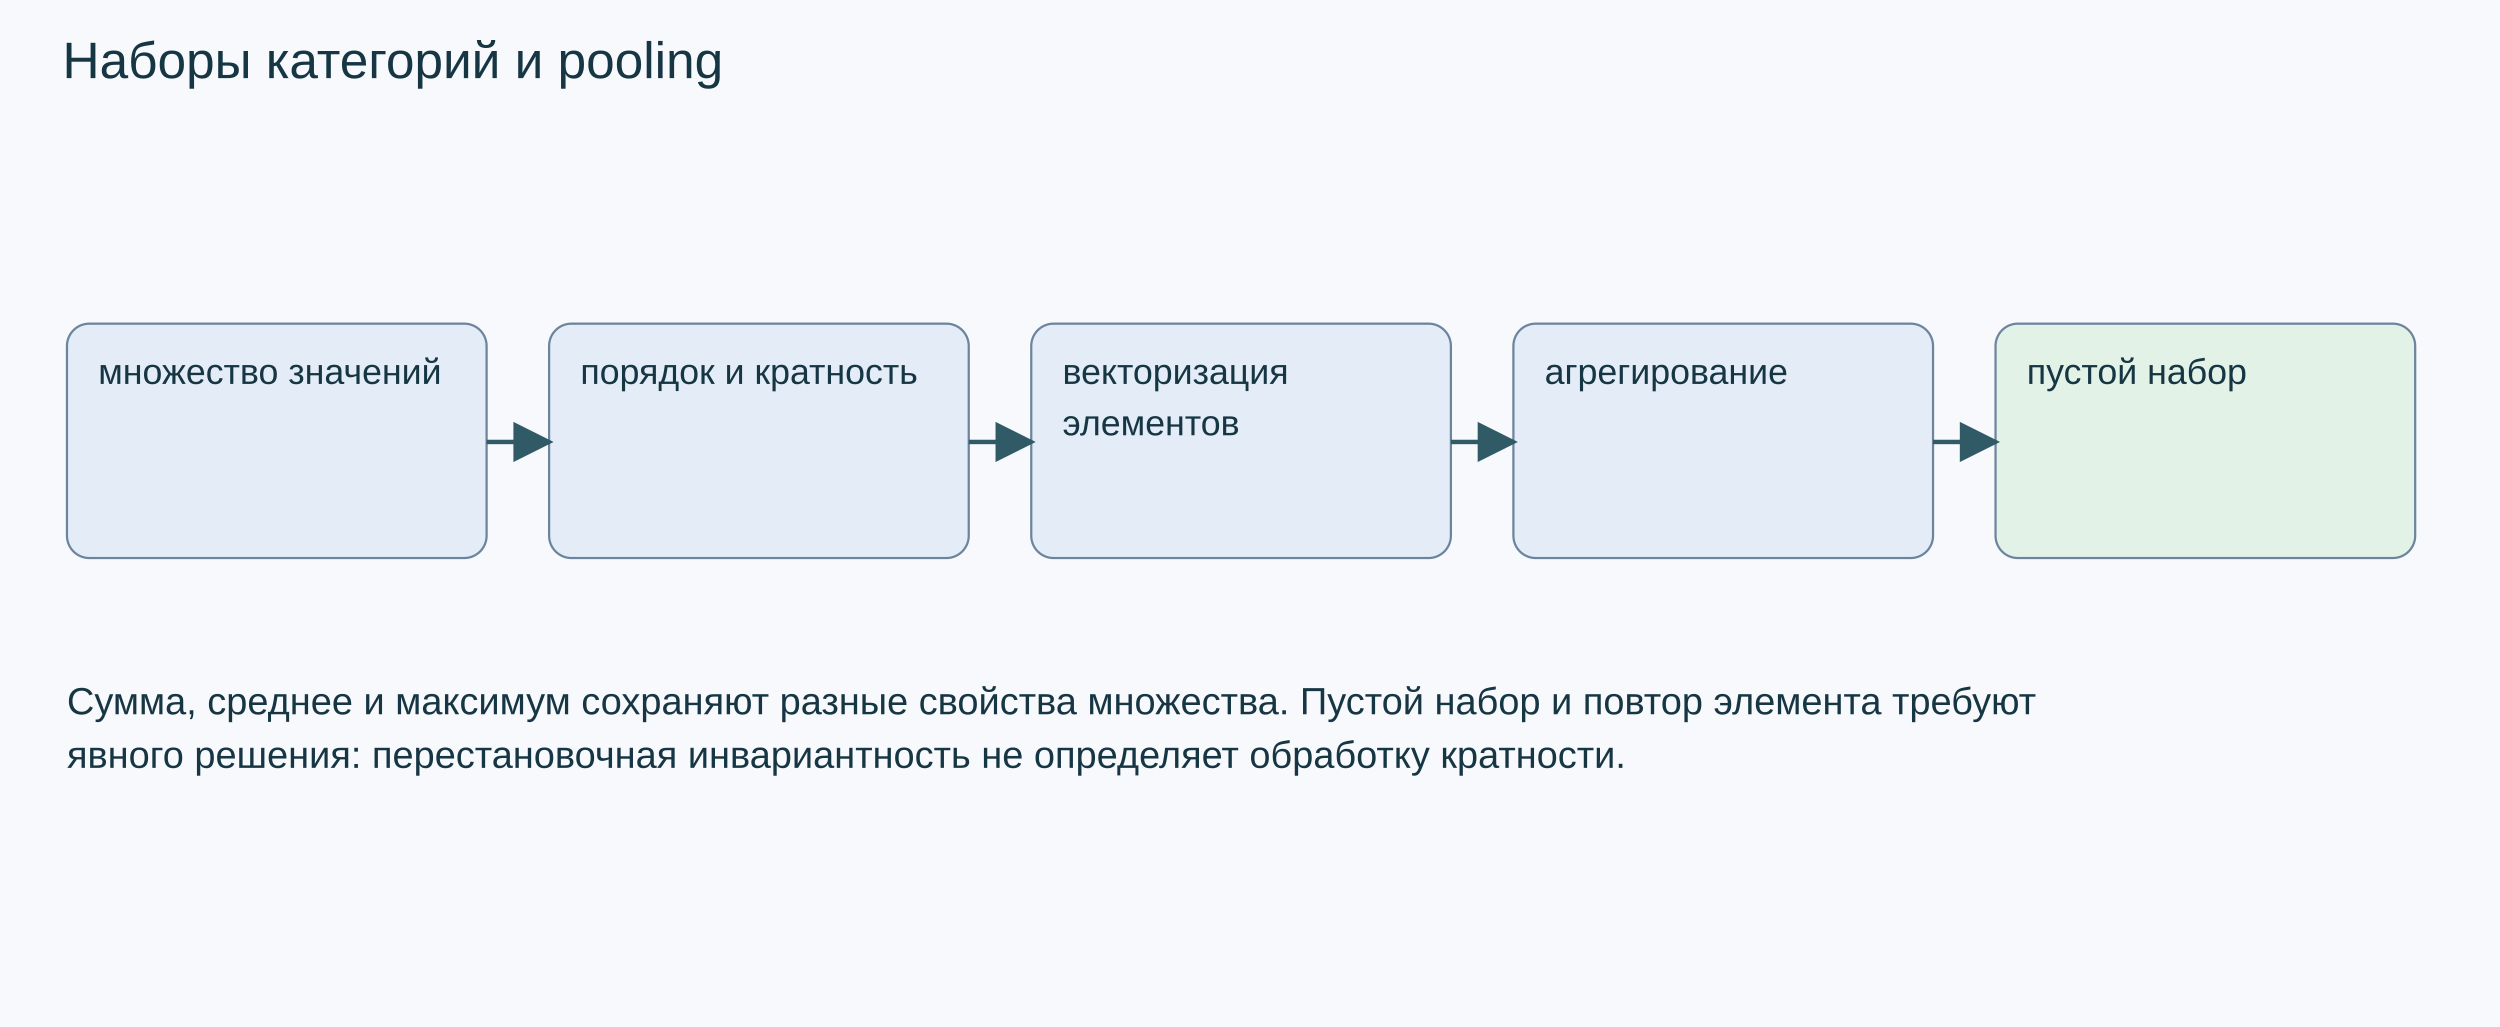
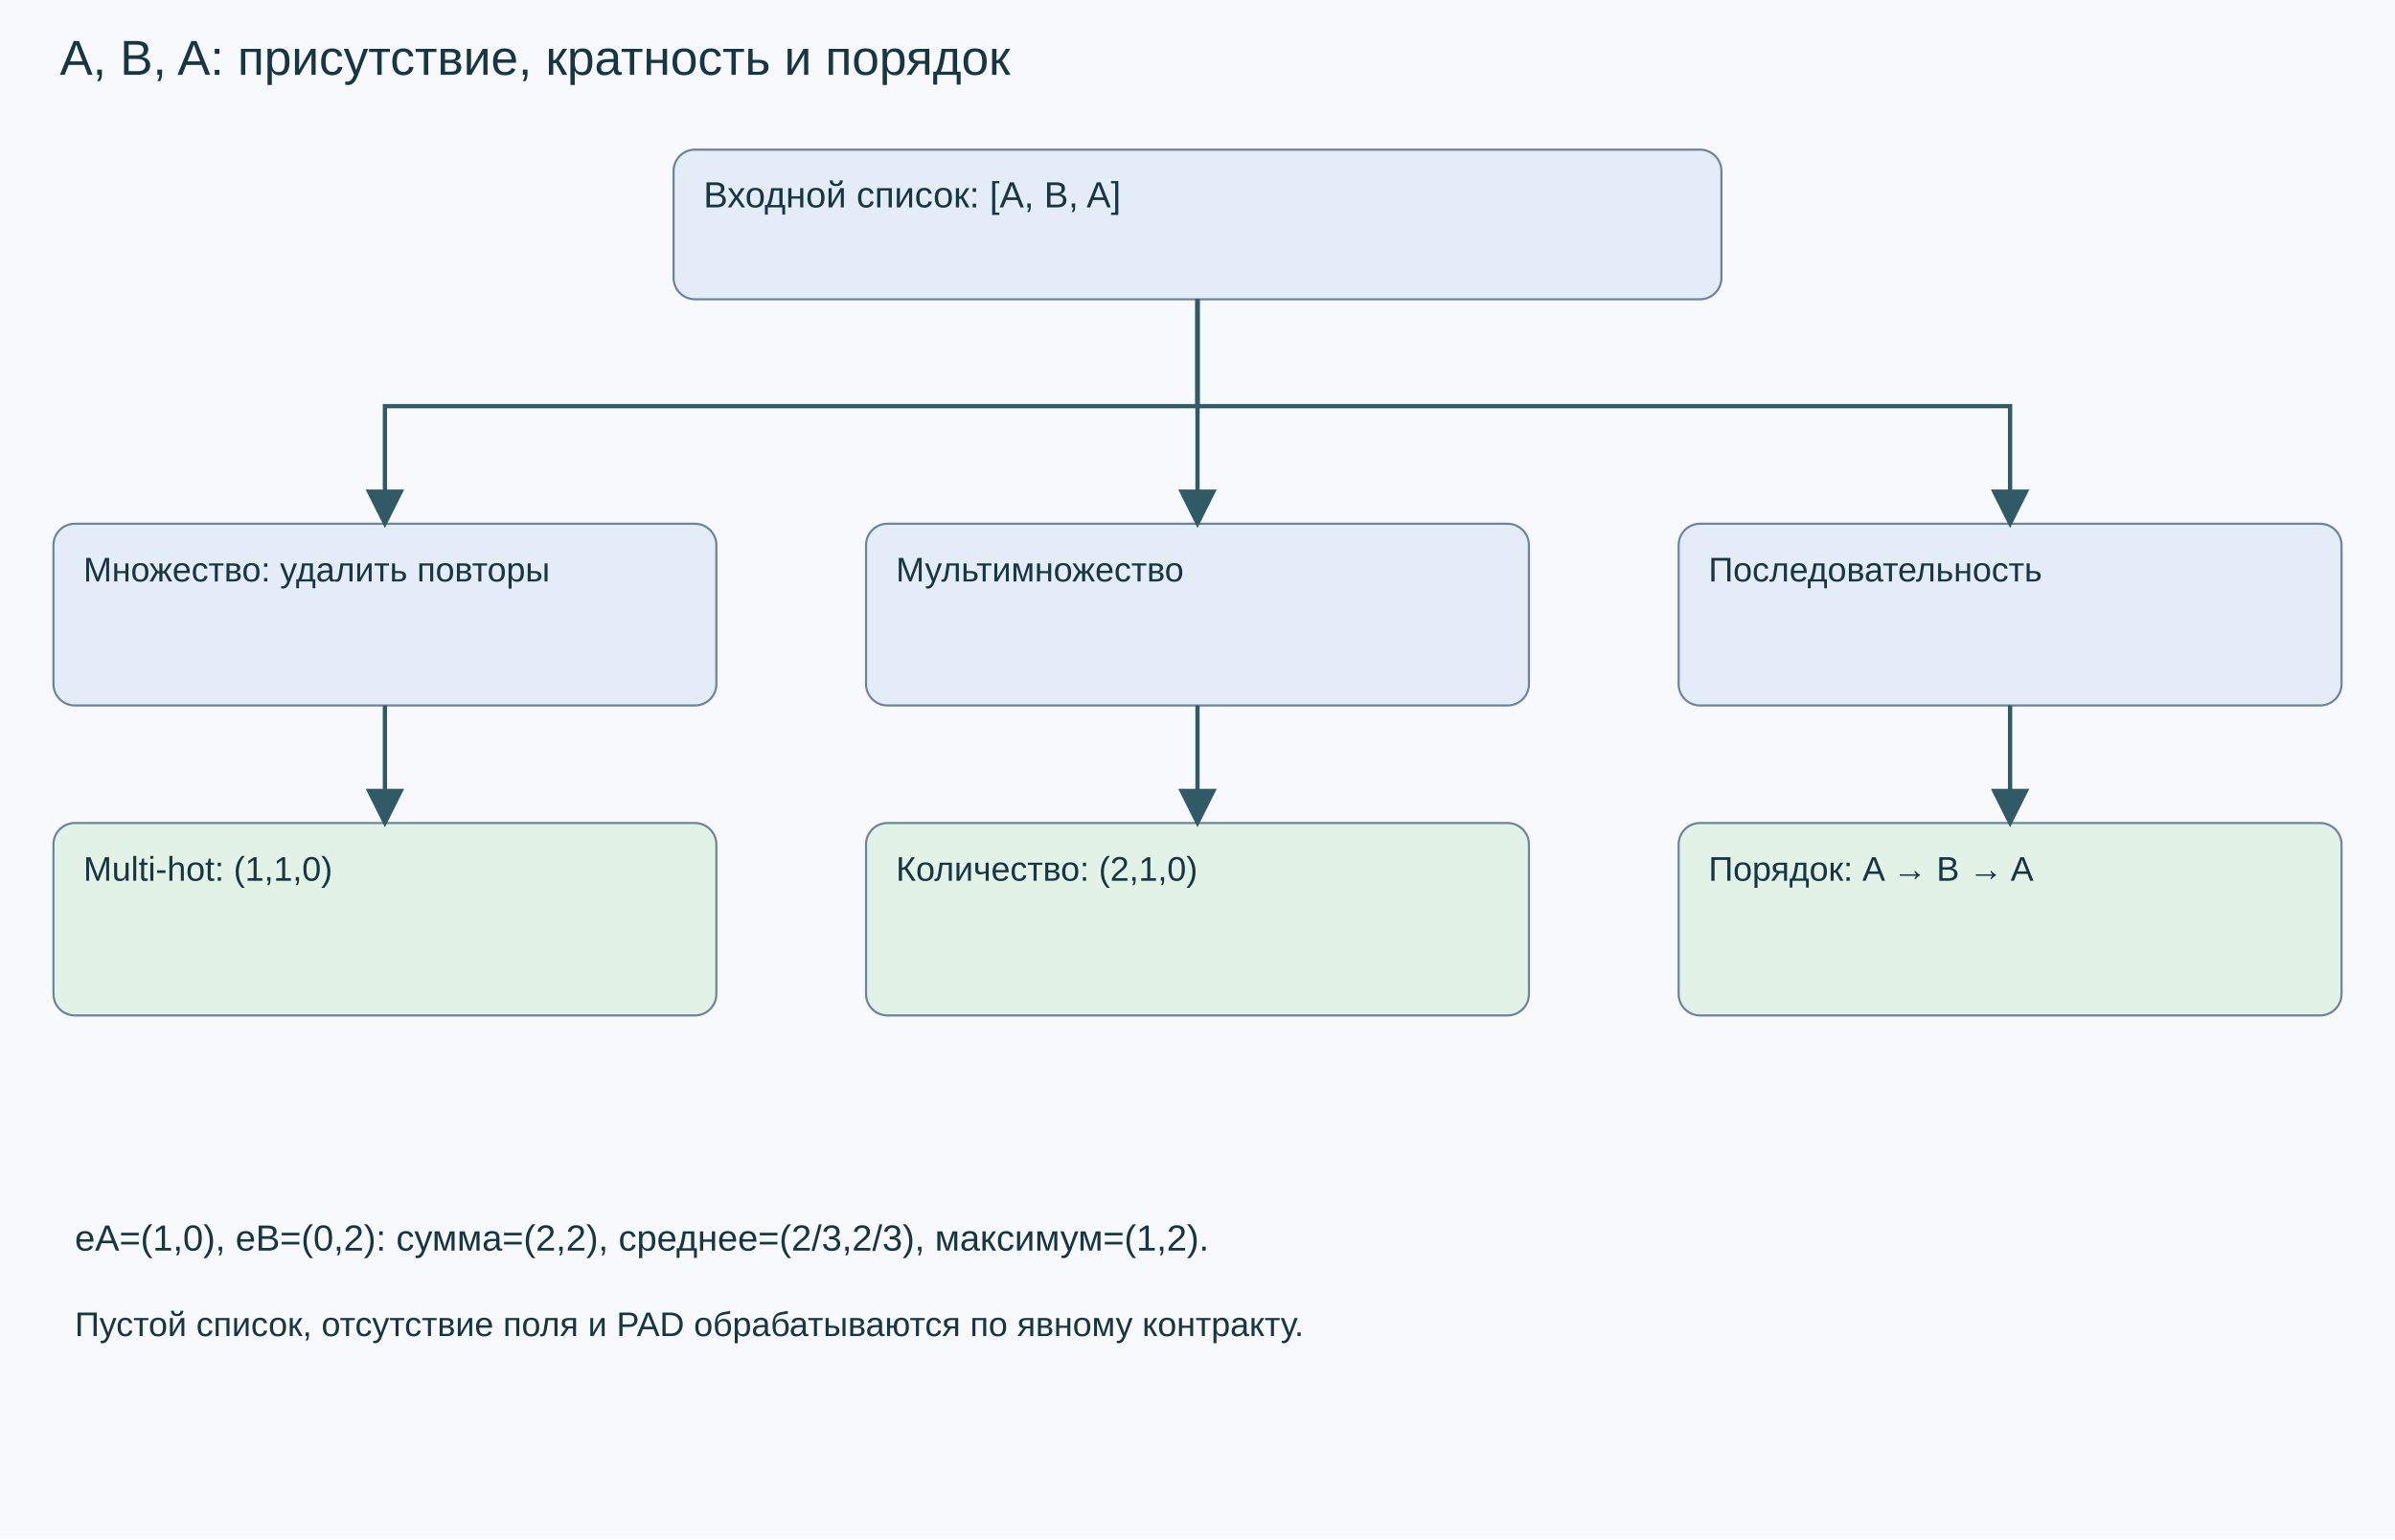
- <svg xmlns="http://www.w3.org/2000/svg" viewBox="0 0 1120 460" role="img" aria-labelledby="title desc">
+ <svg xmlns="http://www.w3.org/2000/svg" viewBox="0 0 1120 720" role="img" aria-labelledby="title desc">
  <defs>
    <marker id="arrow" markerWidth="9" markerHeight="9" refX="8" refY="4.5" orient="auto">
      <path d="M0,0 L9,4.5 L0,9" fill="#315a67" />
    </marker>
  </defs>
-   <rect width="1120" height="460" fill="#f7f9fc" />
+   <rect width="1120" height="720" fill="#f7f9fc" />
  <text x="28" y="35" font-family="Segoe UI,Arial,sans-serif" font-size="23" fill="#173644">
-     <tspan x="28" dy="0">Наборы категорий и pooling</tspan>
+     <tspan x="28" dy="0">A, B, A: присутствие, кратность и порядок</tspan>
  </text>
-   <rect x="30" y="145" width="188" height="105" rx="10" fill="#e4edf7" stroke="#6c849d" />
-   <text x="44" y="172" font-family="Segoe UI,Arial,sans-serif" font-size="16" fill="#173644">
-     <tspan x="44" dy="0">множество значений</tspan>
+   <rect x="315" y="70" width="490" height="70" rx="10" fill="#e4edf7" stroke="#6c849d" />
+   <text x="329" y="97" font-family="Segoe UI,Arial,sans-serif" font-size="17" fill="#173644">
+     <tspan x="329" dy="0">Входной список: [A, B, A]</tspan>
  </text>
-   <rect x="246" y="145" width="188" height="105" rx="10" fill="#e4edf7" stroke="#6c849d" />
-   <text x="260" y="172" font-family="Segoe UI,Arial,sans-serif" font-size="16" fill="#173644">
-     <tspan x="260" dy="0">порядок и кратность</tspan>
+   <rect x="25" y="245" width="310" height="85" rx="10" fill="#e4edf7" stroke="#6c849d" />
+   <text x="39" y="272" font-family="Segoe UI,Arial,sans-serif" font-size="16" fill="#173644">
+     <tspan x="39" dy="0">Множество: удалить повторы</tspan>
  </text>
-   <path d="M218,198 L246,198" fill="none" stroke="#315a67" stroke-width="2" marker-end="url(#arrow)" />
-   <rect x="462" y="145" width="188" height="105" rx="10" fill="#e4edf7" stroke="#6c849d" />
-   <text x="476" y="172" font-family="Segoe UI,Arial,sans-serif" font-size="16" fill="#173644">
-     <tspan x="476" dy="0">векторизация</tspan>
-     <tspan x="476" dy="23">элементов</tspan>
+   <rect x="25" y="385" width="310" height="90" rx="10" fill="#e3f2e7" stroke="#6c849d" />
+   <text x="39" y="412" font-family="Segoe UI,Arial,sans-serif" font-size="16" fill="#173644">
+     <tspan x="39" dy="0">Multi-hot: (1,1,0)</tspan>
  </text>
-   <path d="M434,198 L462,198" fill="none" stroke="#315a67" stroke-width="2" marker-end="url(#arrow)" />
-   <rect x="678" y="145" width="188" height="105" rx="10" fill="#e4edf7" stroke="#6c849d" />
-   <text x="692" y="172" font-family="Segoe UI,Arial,sans-serif" font-size="16" fill="#173644">
-     <tspan x="692" dy="0">агрегирование</tspan>
+   <path d="M560,140 L560,190 L180,190 L180,245" fill="none" stroke="#315a67" stroke-width="2" marker-end="url(#arrow)" />
+   <path d="M180,330 L180,385" fill="none" stroke="#315a67" stroke-width="2" marker-end="url(#arrow)" />
+   <rect x="405" y="245" width="310" height="85" rx="10" fill="#e4edf7" stroke="#6c849d" />
+   <text x="419" y="272" font-family="Segoe UI,Arial,sans-serif" font-size="16" fill="#173644">
+     <tspan x="419" dy="0">Мультимножество</tspan>
  </text>
-   <path d="M650,198 L678,198" fill="none" stroke="#315a67" stroke-width="2" marker-end="url(#arrow)" />
-   <rect x="894" y="145" width="188" height="105" rx="10" fill="#e3f2e7" stroke="#6c849d" />
-   <text x="908" y="172" font-family="Segoe UI,Arial,sans-serif" font-size="16" fill="#173644">
-     <tspan x="908" dy="0">пустой набор</tspan>
+   <rect x="405" y="385" width="310" height="90" rx="10" fill="#e3f2e7" stroke="#6c849d" />
+   <text x="419" y="412" font-family="Segoe UI,Arial,sans-serif" font-size="16" fill="#173644">
+     <tspan x="419" dy="0">Количество: (2,1,0)</tspan>
  </text>
-   <path d="M866,198 L894,198" fill="none" stroke="#315a67" stroke-width="2" marker-end="url(#arrow)" />
-   <text x="30" y="320" font-family="Segoe UI,Arial,sans-serif" font-size="17" fill="#173644">
-     <tspan x="30" dy="0">Сумма, среднее и максимум сохраняют разные свойства множества. Пустой набор и повтор элемента требуют</tspan>
-     <tspan x="30" dy="24">явного решения: перестановочная инвариантность не определяет обработку кратности.</tspan>
+   <path d="M560,140 L560,190 L560,190 L560,245" fill="none" stroke="#315a67" stroke-width="2" marker-end="url(#arrow)" />
+   <path d="M560,330 L560,385" fill="none" stroke="#315a67" stroke-width="2" marker-end="url(#arrow)" />
+   <rect x="785" y="245" width="310" height="85" rx="10" fill="#e4edf7" stroke="#6c849d" />
+   <text x="799" y="272" font-family="Segoe UI,Arial,sans-serif" font-size="16" fill="#173644">
+     <tspan x="799" dy="0">Последовательность</tspan>
+   </text>
+   <rect x="785" y="385" width="310" height="90" rx="10" fill="#e3f2e7" stroke="#6c849d" />
+   <text x="799" y="412" font-family="Segoe UI,Arial,sans-serif" font-size="16" fill="#173644">
+     <tspan x="799" dy="0">Порядок: A → B → A</tspan>
+   </text>
+   <path d="M560,140 L560,190 L940,190 L940,245" fill="none" stroke="#315a67" stroke-width="2" marker-end="url(#arrow)" />
+   <path d="M940,330 L940,385" fill="none" stroke="#315a67" stroke-width="2" marker-end="url(#arrow)" />
+   <text x="35" y="585" font-family="Segoe UI,Arial,sans-serif" font-size="17" fill="#173644">
+     <tspan x="35" dy="0">eA=(1,0), eB=(0,2): сумма=(2,2), среднее=(2/3,2/3), максимум=(1,2).</tspan>
+   </text>
+   <text x="35" y="625" font-family="Segoe UI,Arial,sans-serif" font-size="16" fill="#173644">
+     <tspan x="35" dy="0">Пустой список, отсутствие поля и PAD обрабатываются по явному контракту.</tspan>
  </text>
</svg>
